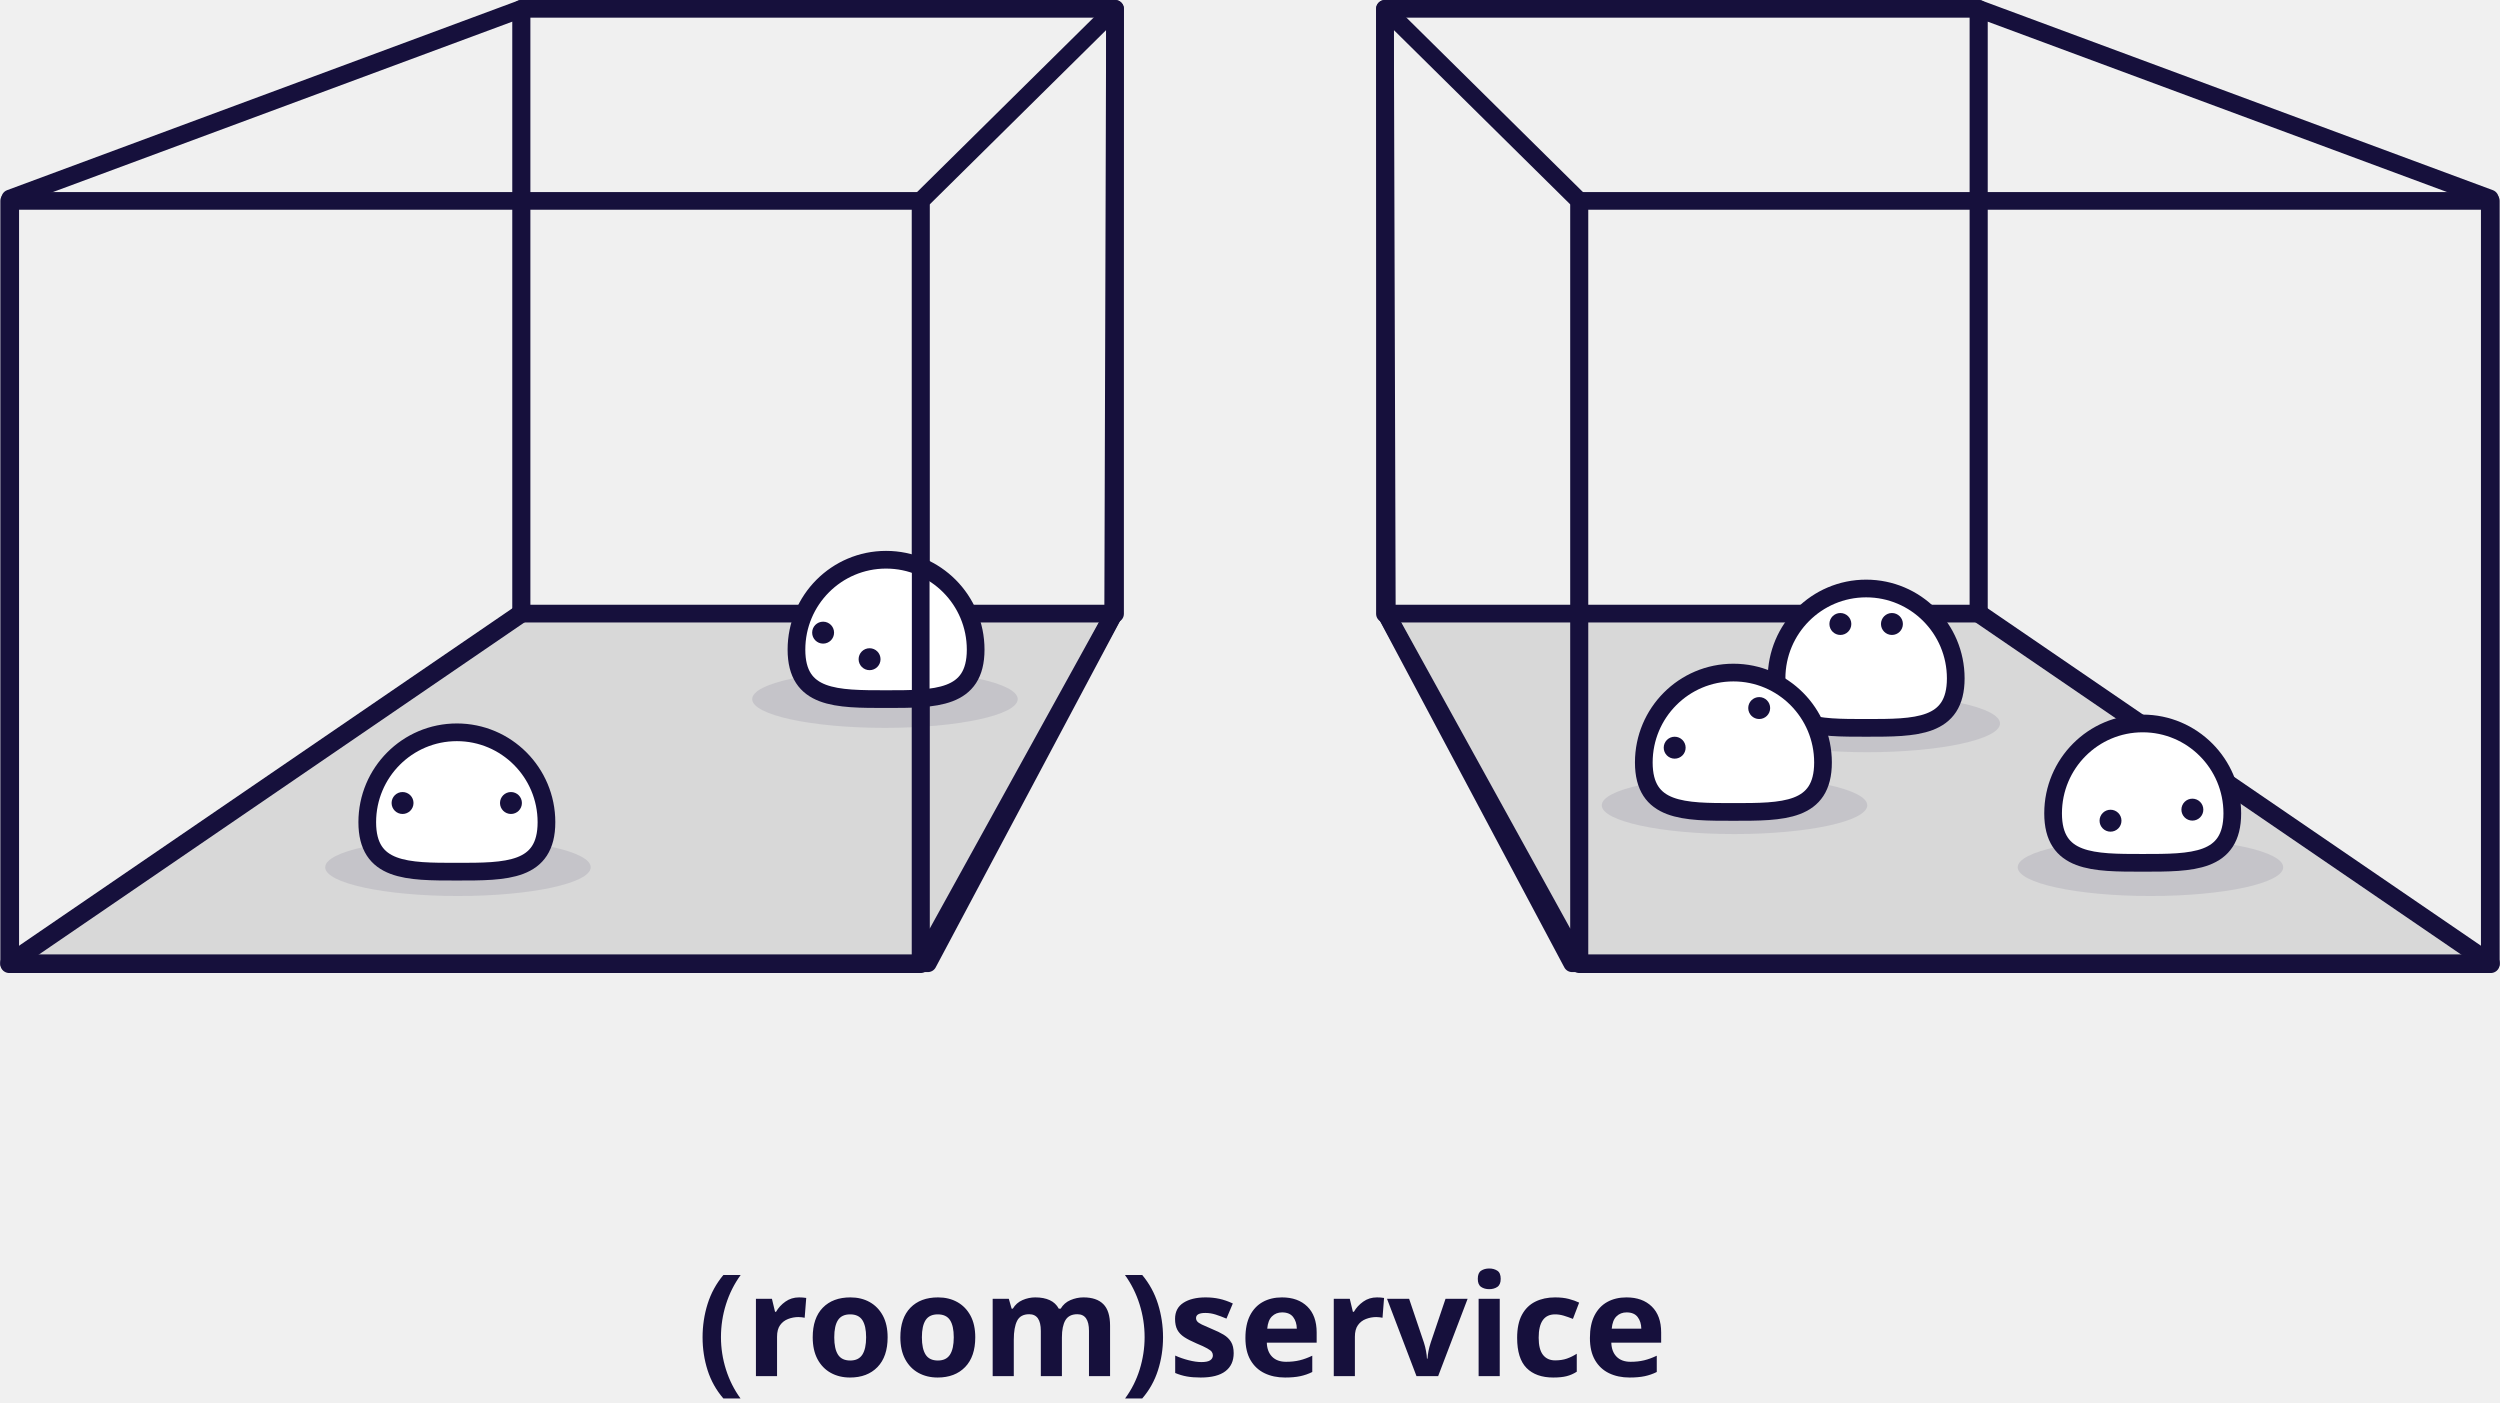
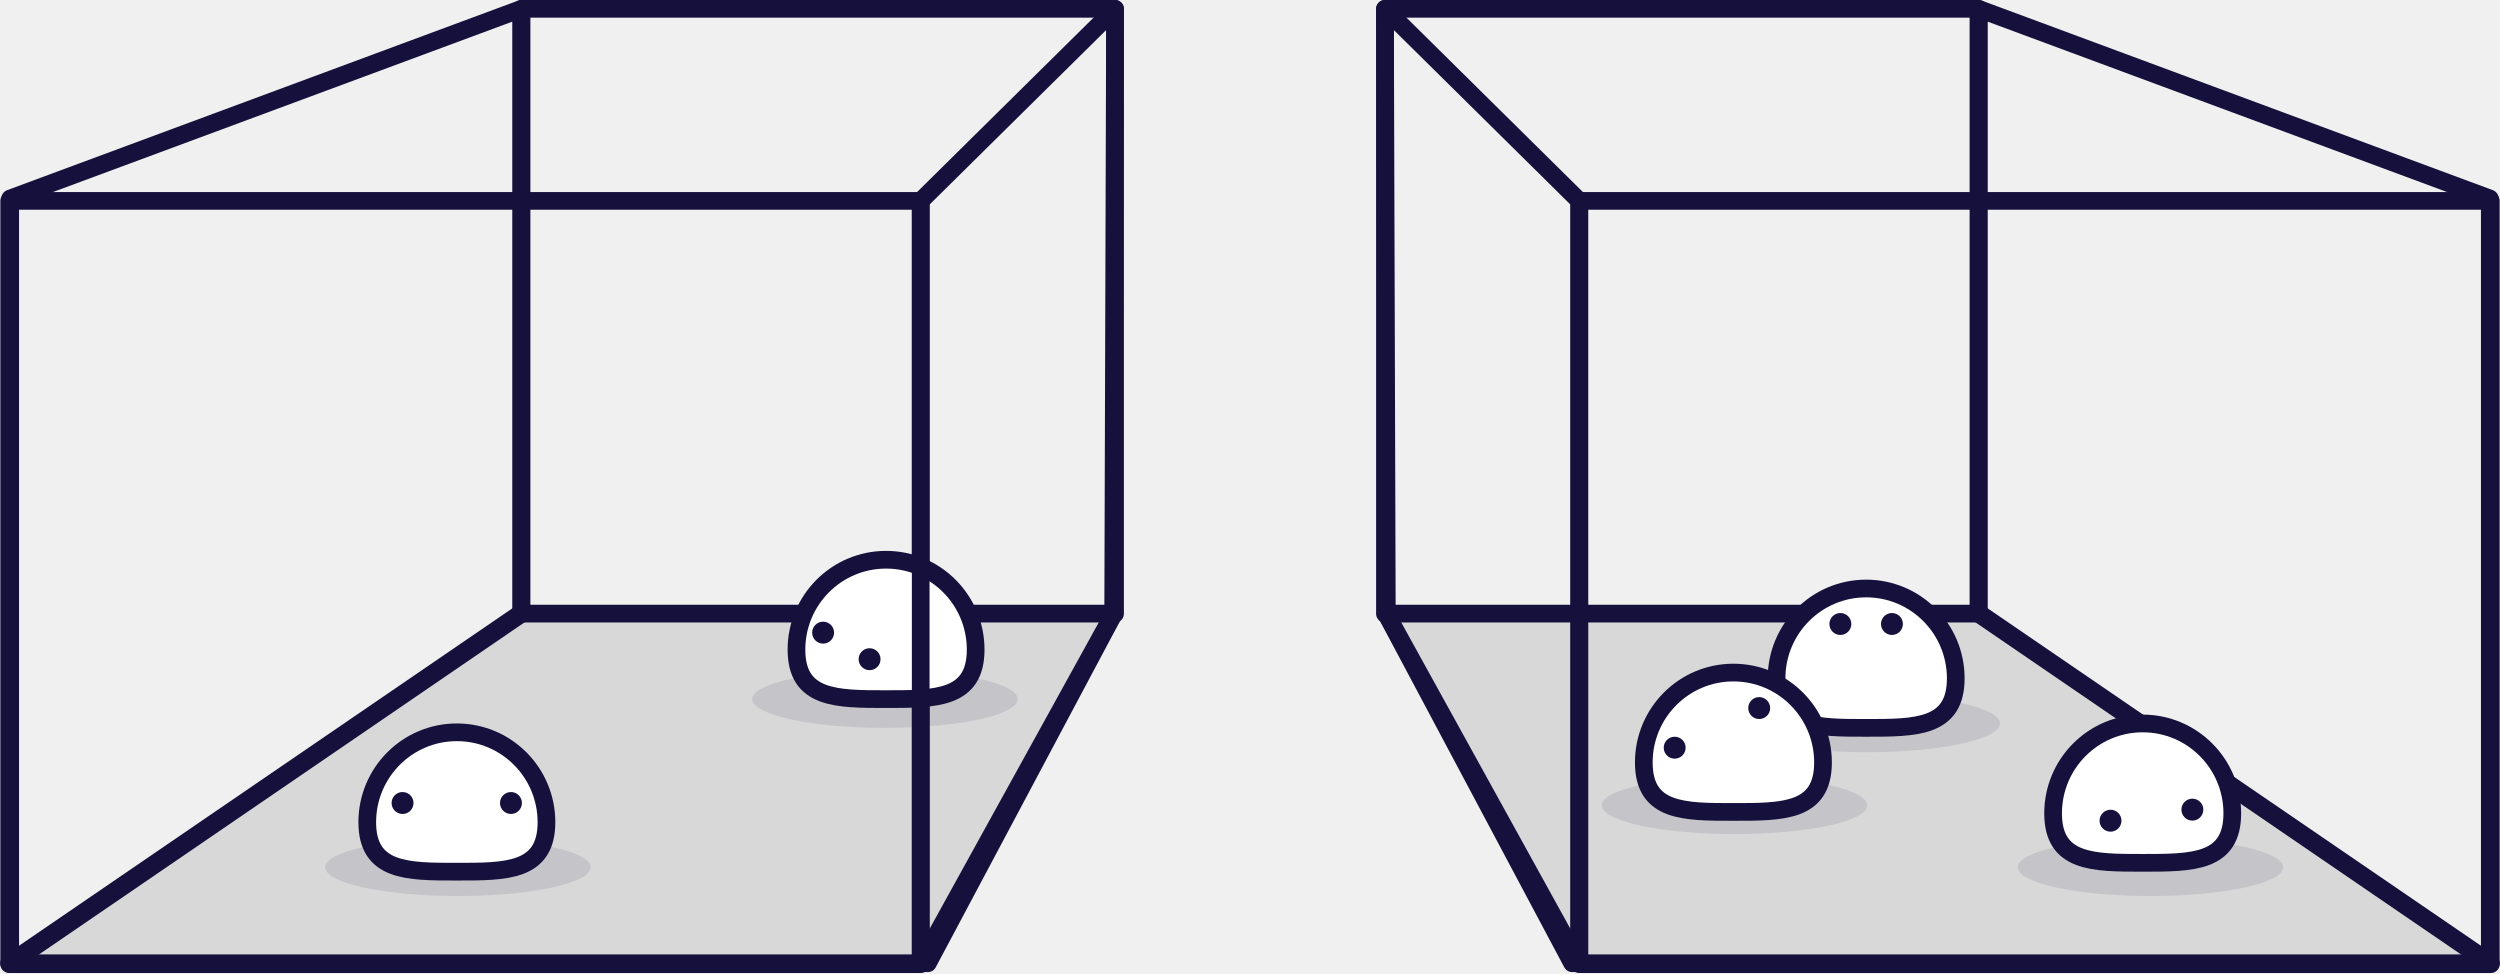
- <svg xmlns="http://www.w3.org/2000/svg" width="1130px" height="634px" viewBox="0 0 1130 634" version="1.1">
+ <svg xmlns="http://www.w3.org/2000/svg" width="1130px" height="440px" viewBox="0 0 1130 440" version="1.1">
  <g id="Page-1" stroke="none" stroke-width="1" fill="none" fill-rule="evenodd">
-     <g id="Artboard" transform="translate(-100, -118)">
-       <g id="Group-3" transform="translate(104, 122)">
+     <g id="Artboard" transform="translate(-132, -209)">
+       <g id="Group-3" transform="translate(136, 213)">
        <g id="Room" transform="translate(622, 0)" stroke="#16103C" stroke-linecap="round" stroke-linejoin="round" stroke-width="8">
          <polygon id="Line" points="9.09552889e-13 0 268.341 0 268.341 273.438 9.09494702e-13 273.438" />
          <polygon id="Line" fill="#D8D8D8" points="84.604 431.388 499.884 431.388 268.841 273.364 0.5 273.364" />
          <polygon id="Line" points="87.841 86.802 499.841 86.802 499.841 431.802 87.841 431.802" />
          <polygon id="Line" transform="translate(383.8627, 215.731) scale(-1, 1) translate(-383.8627, -215.731) " points="268.341 85.702 499.384 5.68434189e-14 499.384 273.438 268.341 431.462" />
          <polygon id="Line" transform="translate(43.92051, 215.6942) scale(-1, 1) translate(-43.92051, -215.6942) " points="-9.09475837e-13 86.802 87.841 0 87 273.802 -9.09494702e-13 431.388" />
        </g>
        <g id="Group-7" transform="translate(908, 323)">
          <ellipse id="Oval" fill-opacity="0.1" fill="#16103C" cx="60" cy="65" rx="60" ry="13" />
          <g id="Group" transform="translate(16, 0)">
            <g id="Group-2">
              <path d="M40.5,63 C62.868,63 81,63.072 81,40.632 C81,18.191 62.868,0 40.5,0 C18.132,0 0,18.191 0,40.632 C0,63.072 18.132,63 40.5,63 Z" id="Oval" stroke="#16103C" stroke-width="8" fill="#FFFFFF" />
              <ellipse id="Oval" fill="#16103C" cx="25.953" cy="43.958" rx="4.953" ry="4.958" />
              <ellipse id="Oval" fill="#16103C" cx="62.953" cy="38.958" rx="4.953" ry="4.958" />
            </g>
          </g>
        </g>
        <g id="Inner-Room" transform="translate(780, 262)">
          <g id="Boop-2">
            <ellipse id="Oval" fill-opacity="0.1" fill="#16103C" cx="60" cy="61" rx="60" ry="13" />
            <g id="Group" transform="translate(19, 0)">
              <g id="Group-2">
                <path d="M40.5,63 C62.868,63 81,63.072 81,40.632 C81,18.191 62.868,0 40.5,0 C18.132,0 0,18.191 0,40.632 C0,63.072 18.132,63 40.5,63 Z" id="Oval" stroke="#16103C" stroke-width="8" fill="#FFFFFF" />
                <ellipse id="Oval" fill="#16103C" cx="28.845" cy="16.042" rx="4.953" ry="4.958" />
                <ellipse id="Oval" fill="#16103C" cx="52.155" cy="16.042" rx="4.953" ry="4.958" />
              </g>
            </g>
          </g>
        </g>
        <g id="Room" transform="translate(250, 216) scale(-1, 1) translate(-250, -216) ">
          <polygon id="Line" stroke="#16103C" stroke-width="8" stroke-linecap="round" stroke-linejoin="round" points="9.09552889e-13 0 268.341 0 268.341 273.438 9.09494702e-13 273.438" />
          <polygon id="Line" stroke="#16103C" stroke-width="8" fill="#D8D8D8" stroke-linecap="round" stroke-linejoin="round" points="84.604 431.388 499.884 431.388 268.841 273.364 0.5 273.364" />
          <polygon id="Line" stroke="#16103C" stroke-width="8" stroke-linecap="round" stroke-linejoin="round" points="87.841 86.802 499.841 86.802 499.841 431.802 87.841 431.802" />
          <g id="Derp" transform="translate(44, 249)">
            <ellipse id="Oval" fill-opacity="0.1" fill="#16103C" cx="60" cy="63" rx="60" ry="13" />
            <path d="M59.5,63 C81.868,63 100,63.072 100,40.632 C100,18.191 81.868,0 59.5,0 C37.132,0 19,18.191 19,40.632 C19,63.072 37.132,63 59.5,63 Z" id="Oval" stroke="#16103C" stroke-width="8" fill="#FFFFFF" />
            <ellipse id="Oval" fill="#16103C" cx="66.953" cy="44.958" rx="4.953" ry="4.958" />
            <ellipse id="Oval" fill="#16103C" cx="87.953" cy="32.958" rx="4.953" ry="4.958" />
          </g>
          <polygon id="Line" stroke="#16103C" stroke-width="8" stroke-linecap="round" stroke-linejoin="round" transform="translate(383.8627, 215.731) scale(-1, 1) translate(-383.8627, -215.731) " points="268.341 85.702 499.384 5.68434189e-14 499.384 273.438 268.341 431.462" />
          <polygon id="Line" stroke="#16103C" stroke-width="8" stroke-linecap="round" stroke-linejoin="round" transform="translate(43.92051, 215.6942) scale(-1, 1) translate(-43.92051, -215.6942) " points="-9.09475837e-13 86.802 87.841 0 87 273.802 -9.09494702e-13 431.388" />
        </g>
-         <text id="(room)service" font-family="SourceCodePro-Black, Source Code Pro" font-size="64" font-weight="700" fill="#16103C">
-           <tspan x="311" y="618">(room)service</tspan>
-         </text>
        <g id="Group-8" transform="translate(720, 300)">
          <ellipse id="Oval" fill-opacity="0.1" fill="#16103C" cx="60" cy="60" rx="60" ry="13" />
          <g id="Group" transform="translate(19, 0)">
            <g id="Group-2">
              <path d="M40.5,63 C62.868,63 81,63.072 81,40.632 C81,18.191 62.868,0 40.5,0 C18.132,0 0,18.191 0,40.632 C0,63.072 18.132,63 40.5,63 Z" id="Oval" stroke="#16103C" stroke-width="8" fill="#FFFFFF" />
              <ellipse id="Oval" fill="#16103C" cx="13.953" cy="33.958" rx="4.953" ry="4.958" />
              <ellipse id="Oval" fill="#16103C" cx="52.155" cy="16.042" rx="4.953" ry="4.958" />
            </g>
          </g>
        </g>
        <g id="Boop-1" transform="translate(143, 327)">
          <ellipse id="Oval" fill-opacity="0.1" fill="#16103C" cx="60" cy="61" rx="60" ry="13" />
          <g id="Group" transform="translate(19, 0)">
            <g id="Group-2">
              <path d="M40.5,63 C62.868,63 81,63.072 81,40.632 C81,18.191 62.868,0 40.5,0 C18.132,0 0,18.191 0,40.632 C0,63.072 18.132,63 40.5,63 Z" id="Oval" stroke="#16103C" stroke-width="8" fill="#FFFFFF" />
              <ellipse id="Oval" fill="#16103C" cx="15.953" cy="31.958" rx="4.953" ry="4.958" />
              <ellipse id="Oval" fill="#16103C" cx="64.953" cy="31.958" rx="4.953" ry="4.958" />
            </g>
          </g>
        </g>
      </g>
    </g>
  </g>
</svg>
